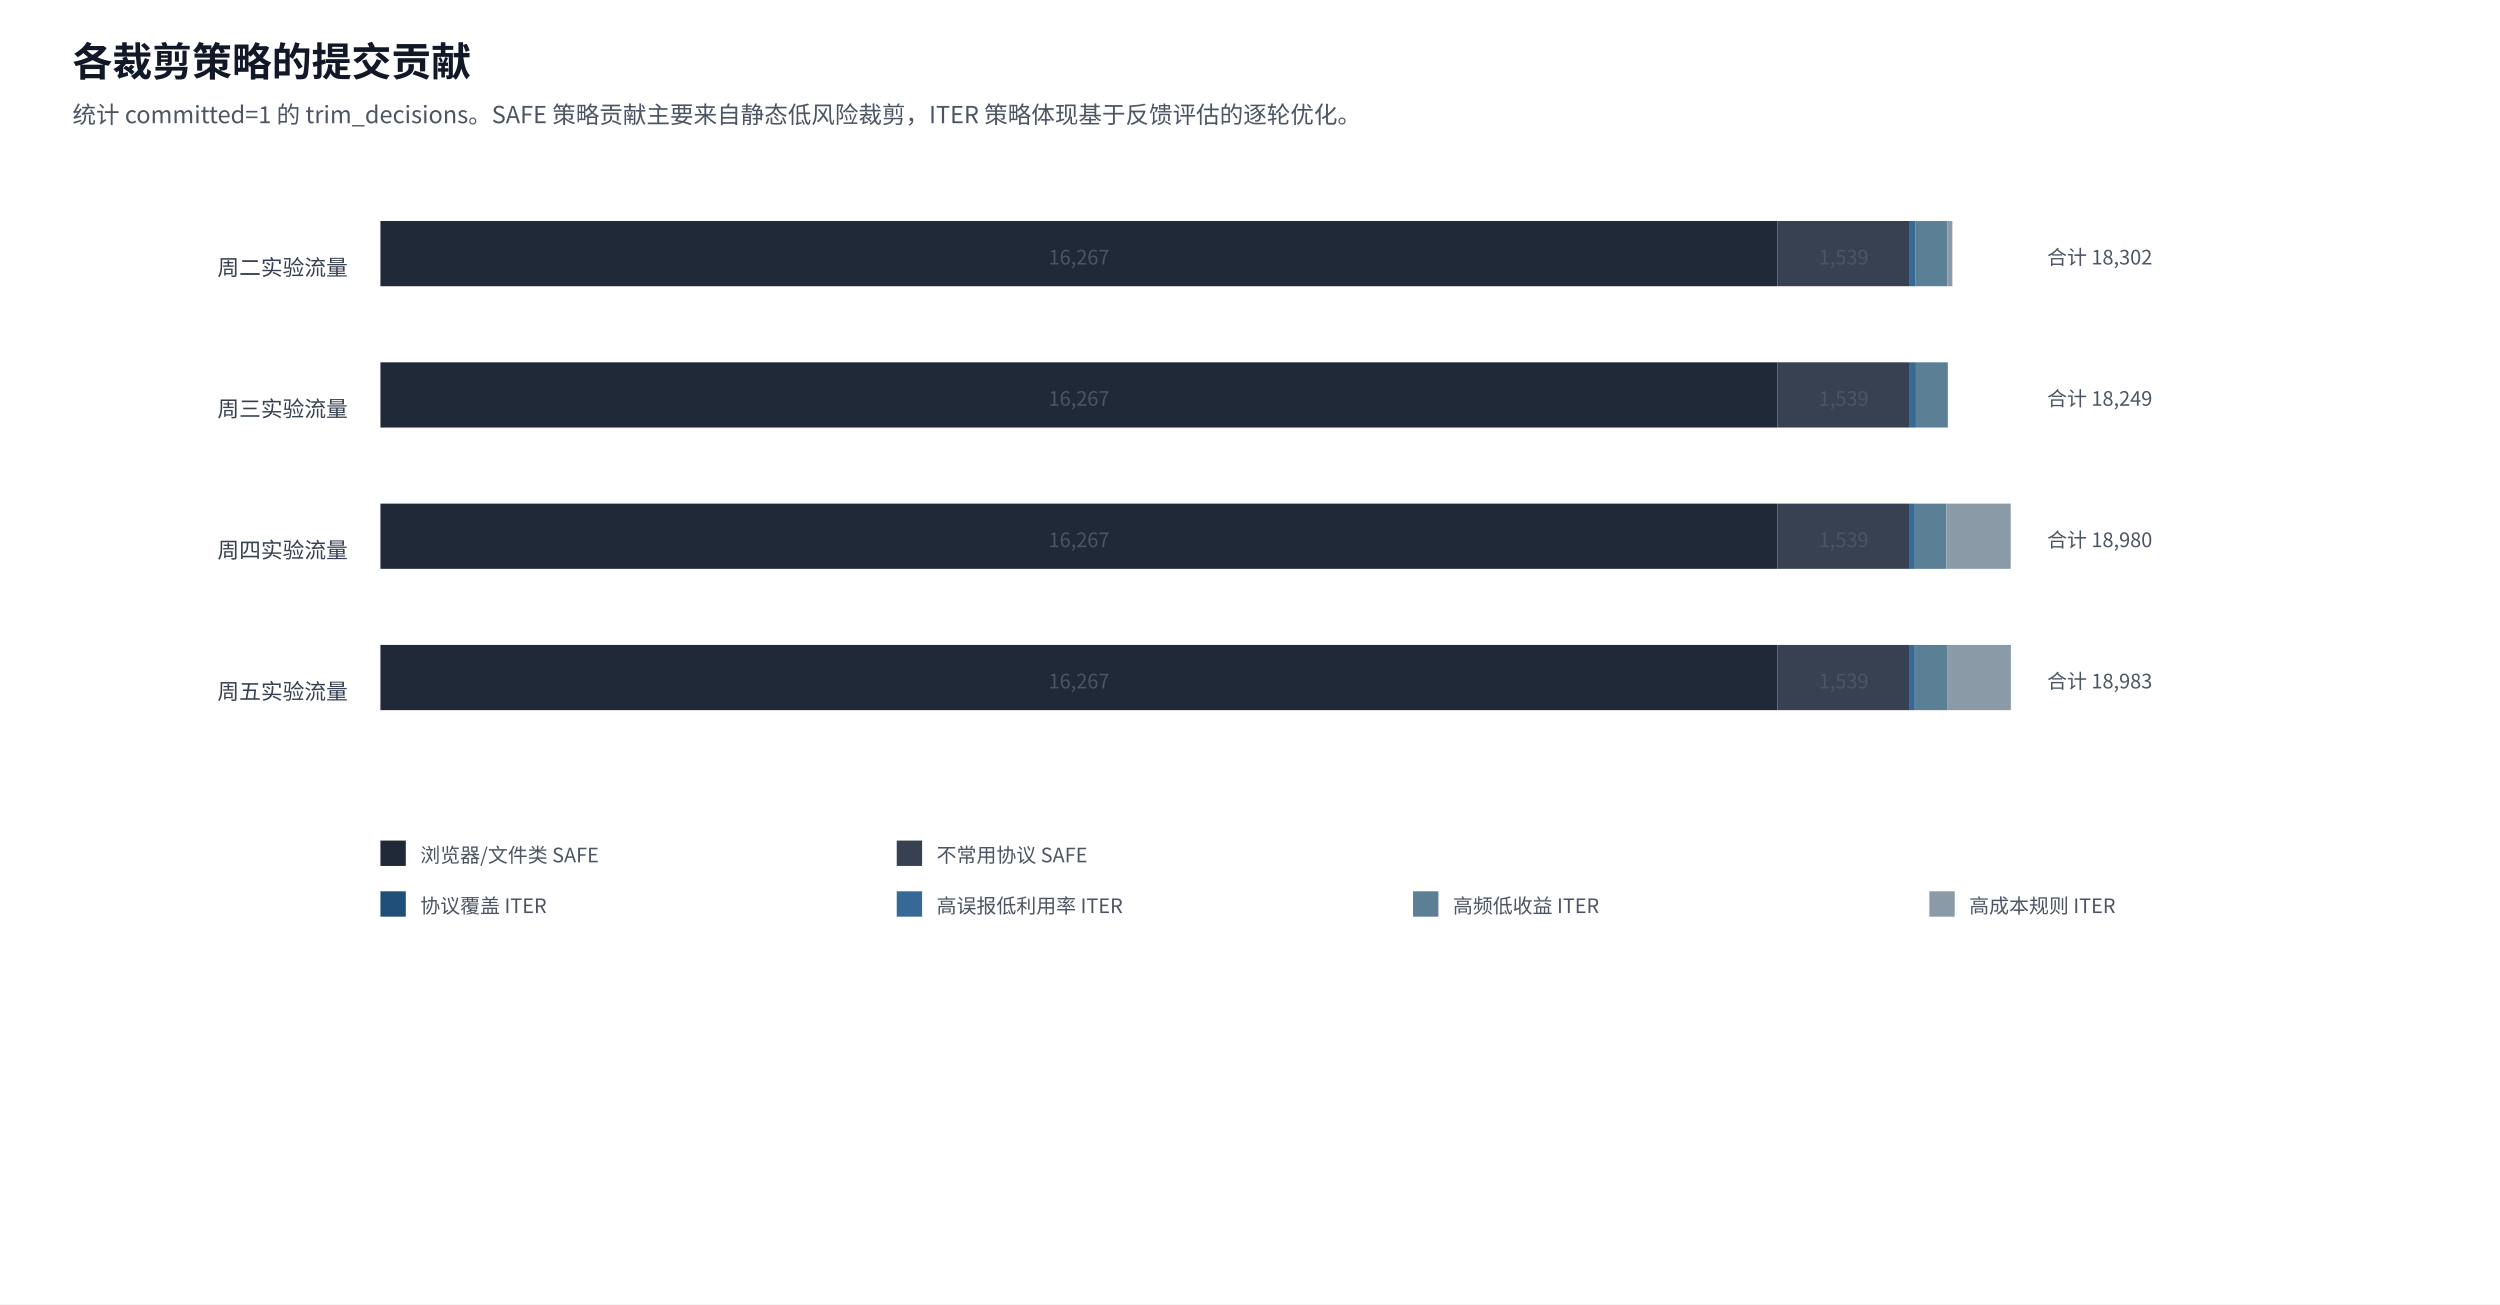
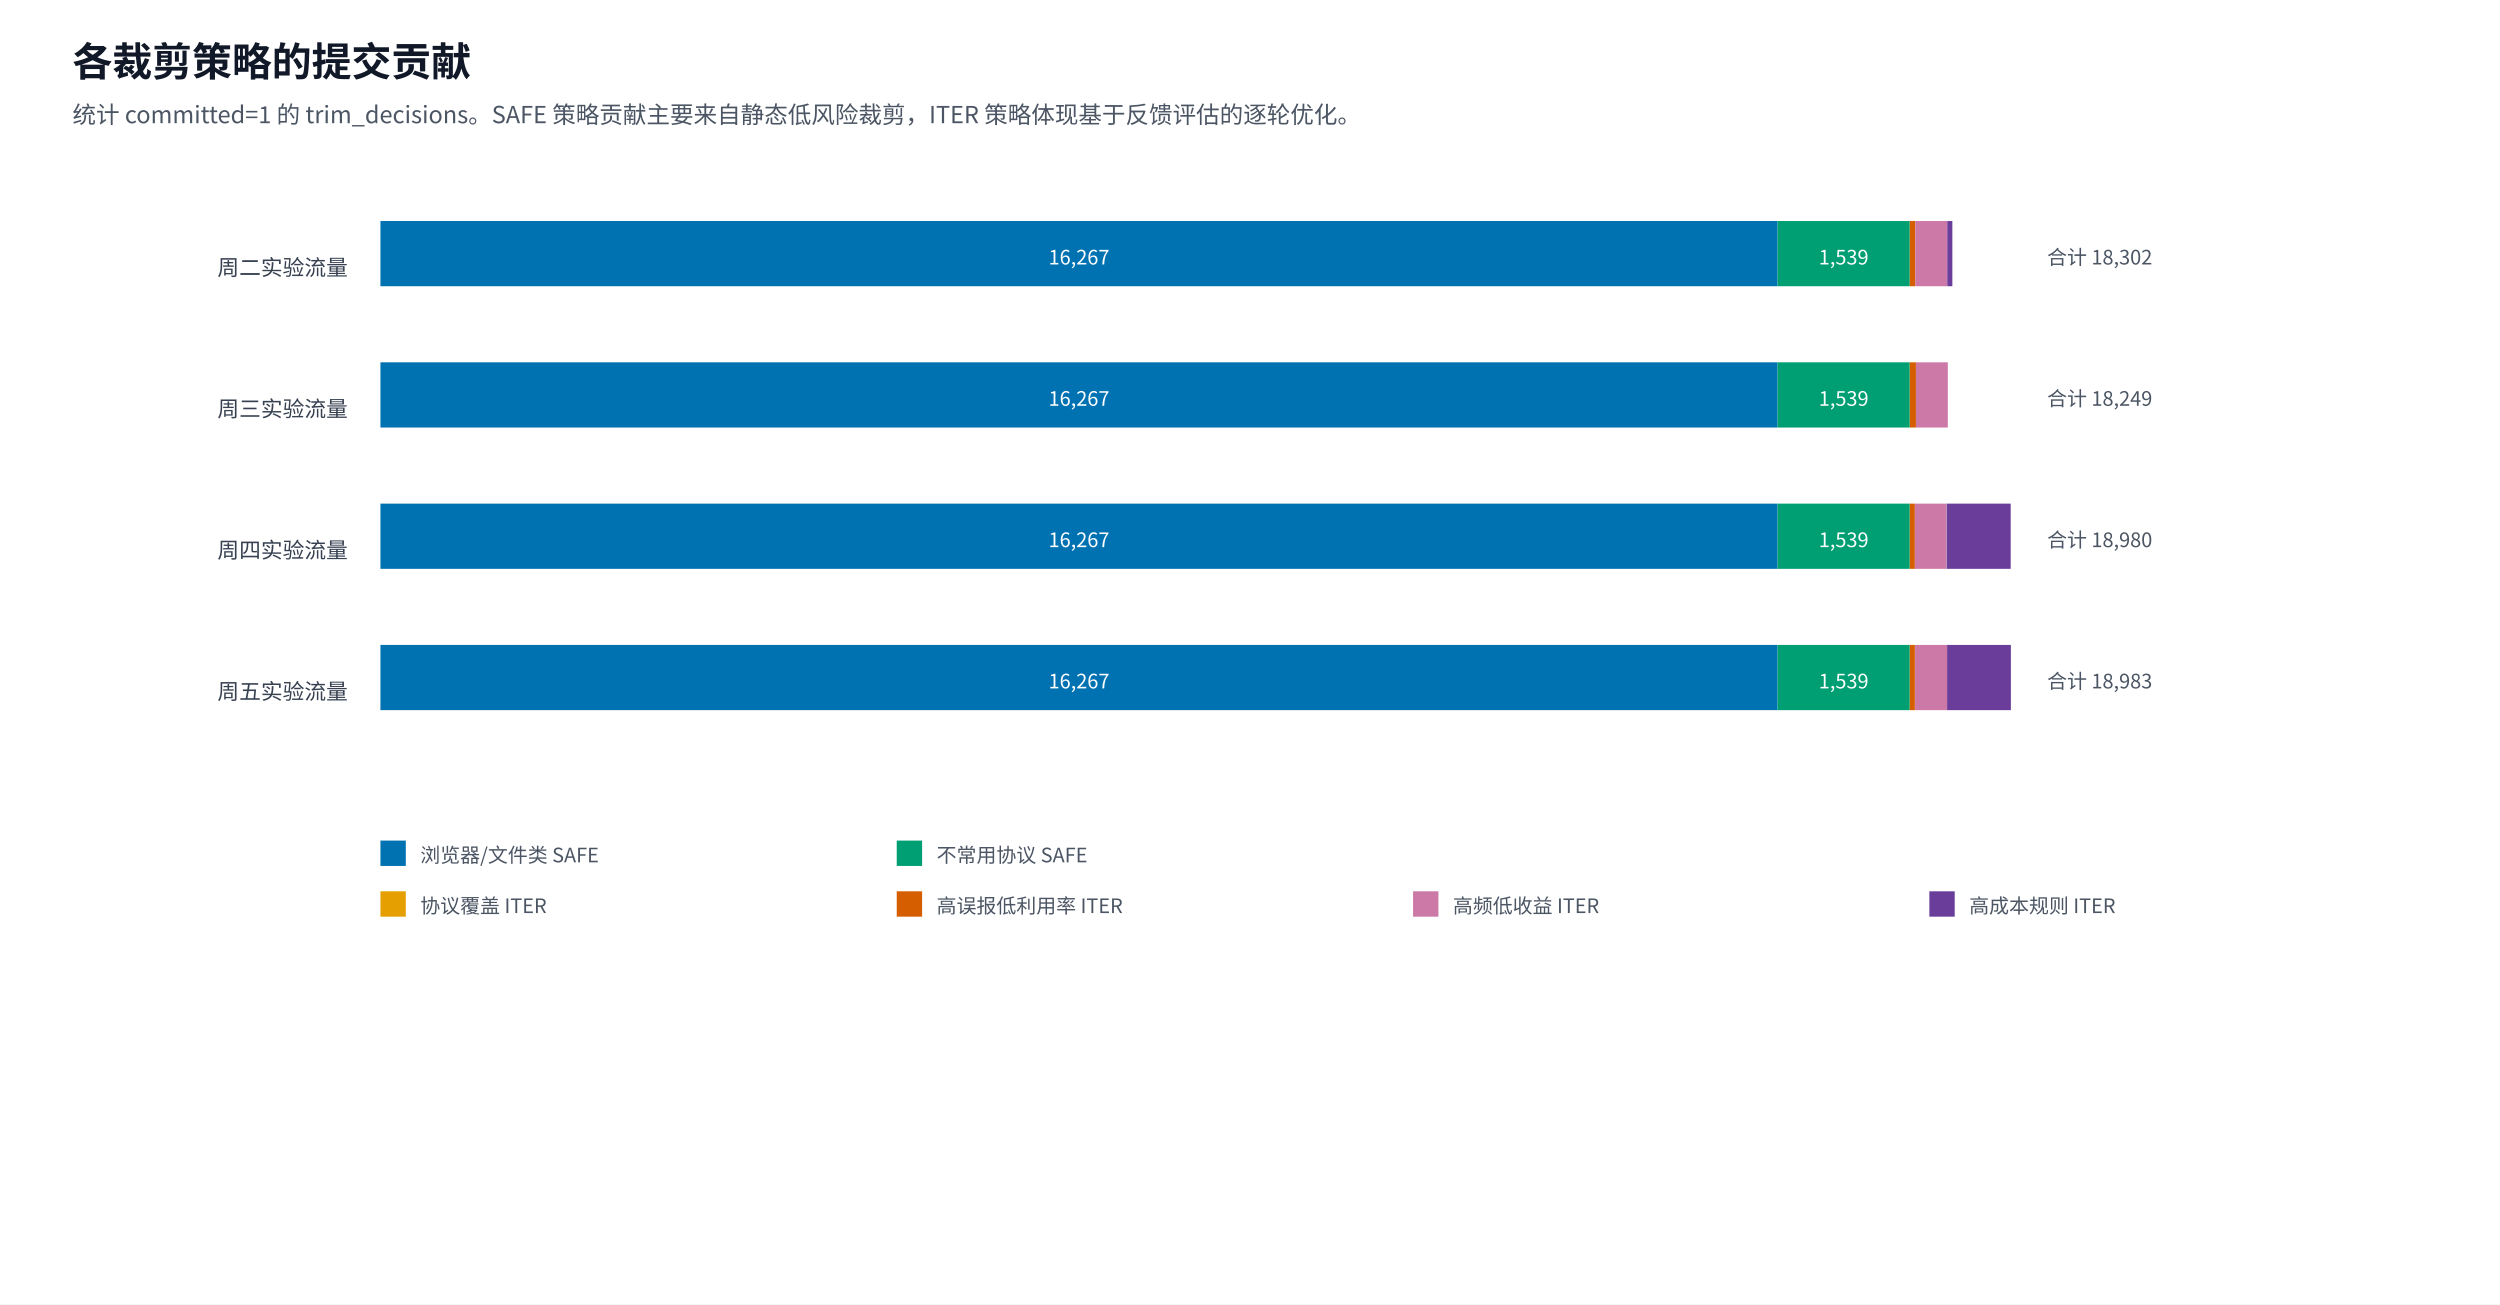
<svg xmlns="http://www.w3.org/2000/svg" width="1380" height="720" viewBox="0 0 1380 720">
  <defs>
    <style>
text { font-family: 'Noto Sans CJK SC', 'Source Han Sans SC', 'Microsoft YaHei', 'PingFang SC', 'SimHei', 'WenQuanYi Micro Hei', sans-serif; fill: #111827; }
.title { font-size: 22px; font-weight: 700; }
.subtitle { font-size: 13px; fill: #4b5563; }
.axis { stroke: #6b7280; stroke-width: 1; }
.grid { stroke: #e5e7eb; stroke-width: 1; }
.label { font-size: 12px; fill: #374151; }
.small { font-size: 11px; fill: #4b5563; }
.value { font-size: 12px; font-weight: 600; }
.panel-title { font-size: 15px; font-weight: 700; }
.note { font-size: 12px; fill: #4b5563; }
</style>
  </defs>
  <rect x="0" y="0" width="1380" height="720" fill="#ffffff" />
  <text class="title" x="40" y="42">各裁剪策略的提交贡献</text>
  <text class="subtitle" x="40" y="68">统计 committed=1 的 trim_decisions。SAFE 策略贡献主要来自静态低风险裁剪，ITER 策略体现基于反馈评估的逐轮优化。</text>
  <text class="label" x="192" y="152" text-anchor="end">周二实验流量</text>
-   <rect x="210.0" y="122" width="771.2" height="36" fill="#1f2937" />
-   <text class="small" x="595.6" y="146" text-anchor="middle" fill="#ffffff">16,267</text>
-   <rect x="981.2" y="122" width="73.0" height="36" fill="#374151" />
-   <text class="small" x="1017.7" y="146" text-anchor="middle" fill="#ffffff">1,539</text>
-   <rect x="1054.2" y="122" width="0.1" height="36" fill="#1f4e79" />
-   <rect x="1054.3" y="122" width="2.9" height="36" fill="#376996" />
-   <rect x="1057.2" y="122" width="17.7" height="36" fill="#5b7f95" />
-   <rect x="1074.9" y="122" width="2.8" height="36" fill="#8a9aa6" />
+   <rect x="210.0" y="122" width="771.2" height="36" fill="#0072b2" />
+   <text class="small" x="595.6" y="146" text-anchor="middle" style="fill:#ffffff">16,267</text>
+   <rect x="981.2" y="122" width="73.0" height="36" fill="#009e73" />
+   <text class="small" x="1017.7" y="146" text-anchor="middle" style="fill:#ffffff">1,539</text>
+   <rect x="1054.2" y="122" width="0.1" height="36" fill="#e69f00" />
+   <rect x="1054.3" y="122" width="2.9" height="36" fill="#d55e00" />
+   <rect x="1057.2" y="122" width="17.7" height="36" fill="#cc79a7" />
+   <rect x="1074.9" y="122" width="2.8" height="36" fill="#6a3d9a" />
  <text class="small" x="1130" y="146">合计 18,302</text>
  <text class="label" x="192" y="230" text-anchor="end">周三实验流量</text>
-   <rect x="210.0" y="200" width="771.2" height="36" fill="#1f2937" />
-   <text class="small" x="595.6" y="224" text-anchor="middle" fill="#ffffff">16,267</text>
-   <rect x="981.2" y="200" width="73.0" height="36" fill="#374151" />
-   <text class="small" x="1017.7" y="224" text-anchor="middle" fill="#ffffff">1,539</text>
-   <rect x="1054.2" y="200" width="0.1" height="36" fill="#1f4e79" />
-   <rect x="1054.3" y="200" width="3.3" height="36" fill="#376996" />
-   <rect x="1057.6" y="200" width="17.6" height="36" fill="#5b7f95" />
+   <rect x="210.0" y="200" width="771.2" height="36" fill="#0072b2" />
+   <text class="small" x="595.6" y="224" text-anchor="middle" style="fill:#ffffff">16,267</text>
+   <rect x="981.2" y="200" width="73.0" height="36" fill="#009e73" />
+   <text class="small" x="1017.7" y="224" text-anchor="middle" style="fill:#ffffff">1,539</text>
+   <rect x="1054.2" y="200" width="0.1" height="36" fill="#e69f00" />
+   <rect x="1054.3" y="200" width="3.3" height="36" fill="#d55e00" />
+   <rect x="1057.6" y="200" width="17.6" height="36" fill="#cc79a7" />
  <text class="small" x="1130" y="224">合计 18,249</text>
  <text class="label" x="192" y="308" text-anchor="end">周四实验流量</text>
-   <rect x="210.0" y="278" width="771.2" height="36" fill="#1f2937" />
-   <text class="small" x="595.6" y="302" text-anchor="middle" fill="#ffffff">16,267</text>
-   <rect x="981.2" y="278" width="73.0" height="36" fill="#374151" />
-   <text class="small" x="1017.7" y="302" text-anchor="middle" fill="#ffffff">1,539</text>
-   <rect x="1054.2" y="278" width="0.1" height="36" fill="#1f4e79" />
-   <rect x="1054.3" y="278" width="2.7" height="36" fill="#376996" />
-   <rect x="1057.0" y="278" width="17.5" height="36" fill="#5b7f95" />
-   <rect x="1074.6" y="278" width="35.3" height="36" fill="#8a9aa6" />
+   <rect x="210.0" y="278" width="771.2" height="36" fill="#0072b2" />
+   <text class="small" x="595.6" y="302" text-anchor="middle" style="fill:#ffffff">16,267</text>
+   <rect x="981.2" y="278" width="73.0" height="36" fill="#009e73" />
+   <text class="small" x="1017.7" y="302" text-anchor="middle" style="fill:#ffffff">1,539</text>
+   <rect x="1054.2" y="278" width="0.1" height="36" fill="#e69f00" />
+   <rect x="1054.3" y="278" width="2.7" height="36" fill="#d55e00" />
+   <rect x="1057.0" y="278" width="17.5" height="36" fill="#cc79a7" />
+   <rect x="1074.6" y="278" width="35.3" height="36" fill="#6a3d9a" />
  <text class="small" x="1130" y="302">合计 18,980</text>
  <text class="label" x="192" y="386" text-anchor="end">周五实验流量</text>
-   <rect x="210.0" y="356" width="771.2" height="36" fill="#1f2937" />
-   <text class="small" x="595.6" y="380" text-anchor="middle" fill="#ffffff">16,267</text>
-   <rect x="981.2" y="356" width="73.0" height="36" fill="#374151" />
-   <text class="small" x="1017.7" y="380" text-anchor="middle" fill="#ffffff">1,539</text>
-   <rect x="1054.2" y="356" width="0.1" height="36" fill="#1f4e79" />
-   <rect x="1054.3" y="356" width="2.7" height="36" fill="#376996" />
-   <rect x="1057.1" y="356" width="17.7" height="36" fill="#5b7f95" />
-   <rect x="1074.8" y="356" width="35.2" height="36" fill="#8a9aa6" />
+   <rect x="210.0" y="356" width="771.2" height="36" fill="#0072b2" />
+   <text class="small" x="595.6" y="380" text-anchor="middle" style="fill:#ffffff">16,267</text>
+   <rect x="981.2" y="356" width="73.0" height="36" fill="#009e73" />
+   <text class="small" x="1017.7" y="380" text-anchor="middle" style="fill:#ffffff">1,539</text>
+   <rect x="1054.2" y="356" width="0.1" height="36" fill="#e69f00" />
+   <rect x="1054.3" y="356" width="2.7" height="36" fill="#d55e00" />
+   <rect x="1057.1" y="356" width="17.7" height="36" fill="#cc79a7" />
+   <rect x="1074.8" y="356" width="35.2" height="36" fill="#6a3d9a" />
  <text class="small" x="1130" y="380">合计 18,983</text>
-   <rect x="210" y="464" width="14" height="14" fill="#1f2937" />
+   <rect x="210" y="464" width="14" height="14" fill="#0072b2" />
  <text class="small" x="232" y="476">浏览器/文件类 SAFE</text>
-   <rect x="495" y="464" width="14" height="14" fill="#374151" />
+   <rect x="495" y="464" width="14" height="14" fill="#009e73" />
  <text class="small" x="517" y="476">不常用协议 SAFE</text>
-   <rect x="210" y="492" width="14" height="14" fill="#1f4e79" />
+   <rect x="210" y="492" width="14" height="14" fill="#e69f00" />
  <text class="small" x="232" y="504">协议覆盖 ITER</text>
-   <rect x="495" y="492" width="14" height="14" fill="#376996" />
+   <rect x="495" y="492" width="14" height="14" fill="#d55e00" />
  <text class="small" x="517" y="504">高误报低利用率 ITER</text>
-   <rect x="780" y="492" width="14" height="14" fill="#5b7f95" />
+   <rect x="780" y="492" width="14" height="14" fill="#cc79a7" />
  <text class="small" x="802" y="504">高频低收益 ITER</text>
-   <rect x="1065" y="492" width="14" height="14" fill="#8a9aa6" />
+   <rect x="1065" y="492" width="14" height="14" fill="#6a3d9a" />
  <text class="small" x="1087" y="504">高成本规则 ITER</text>
</svg>
